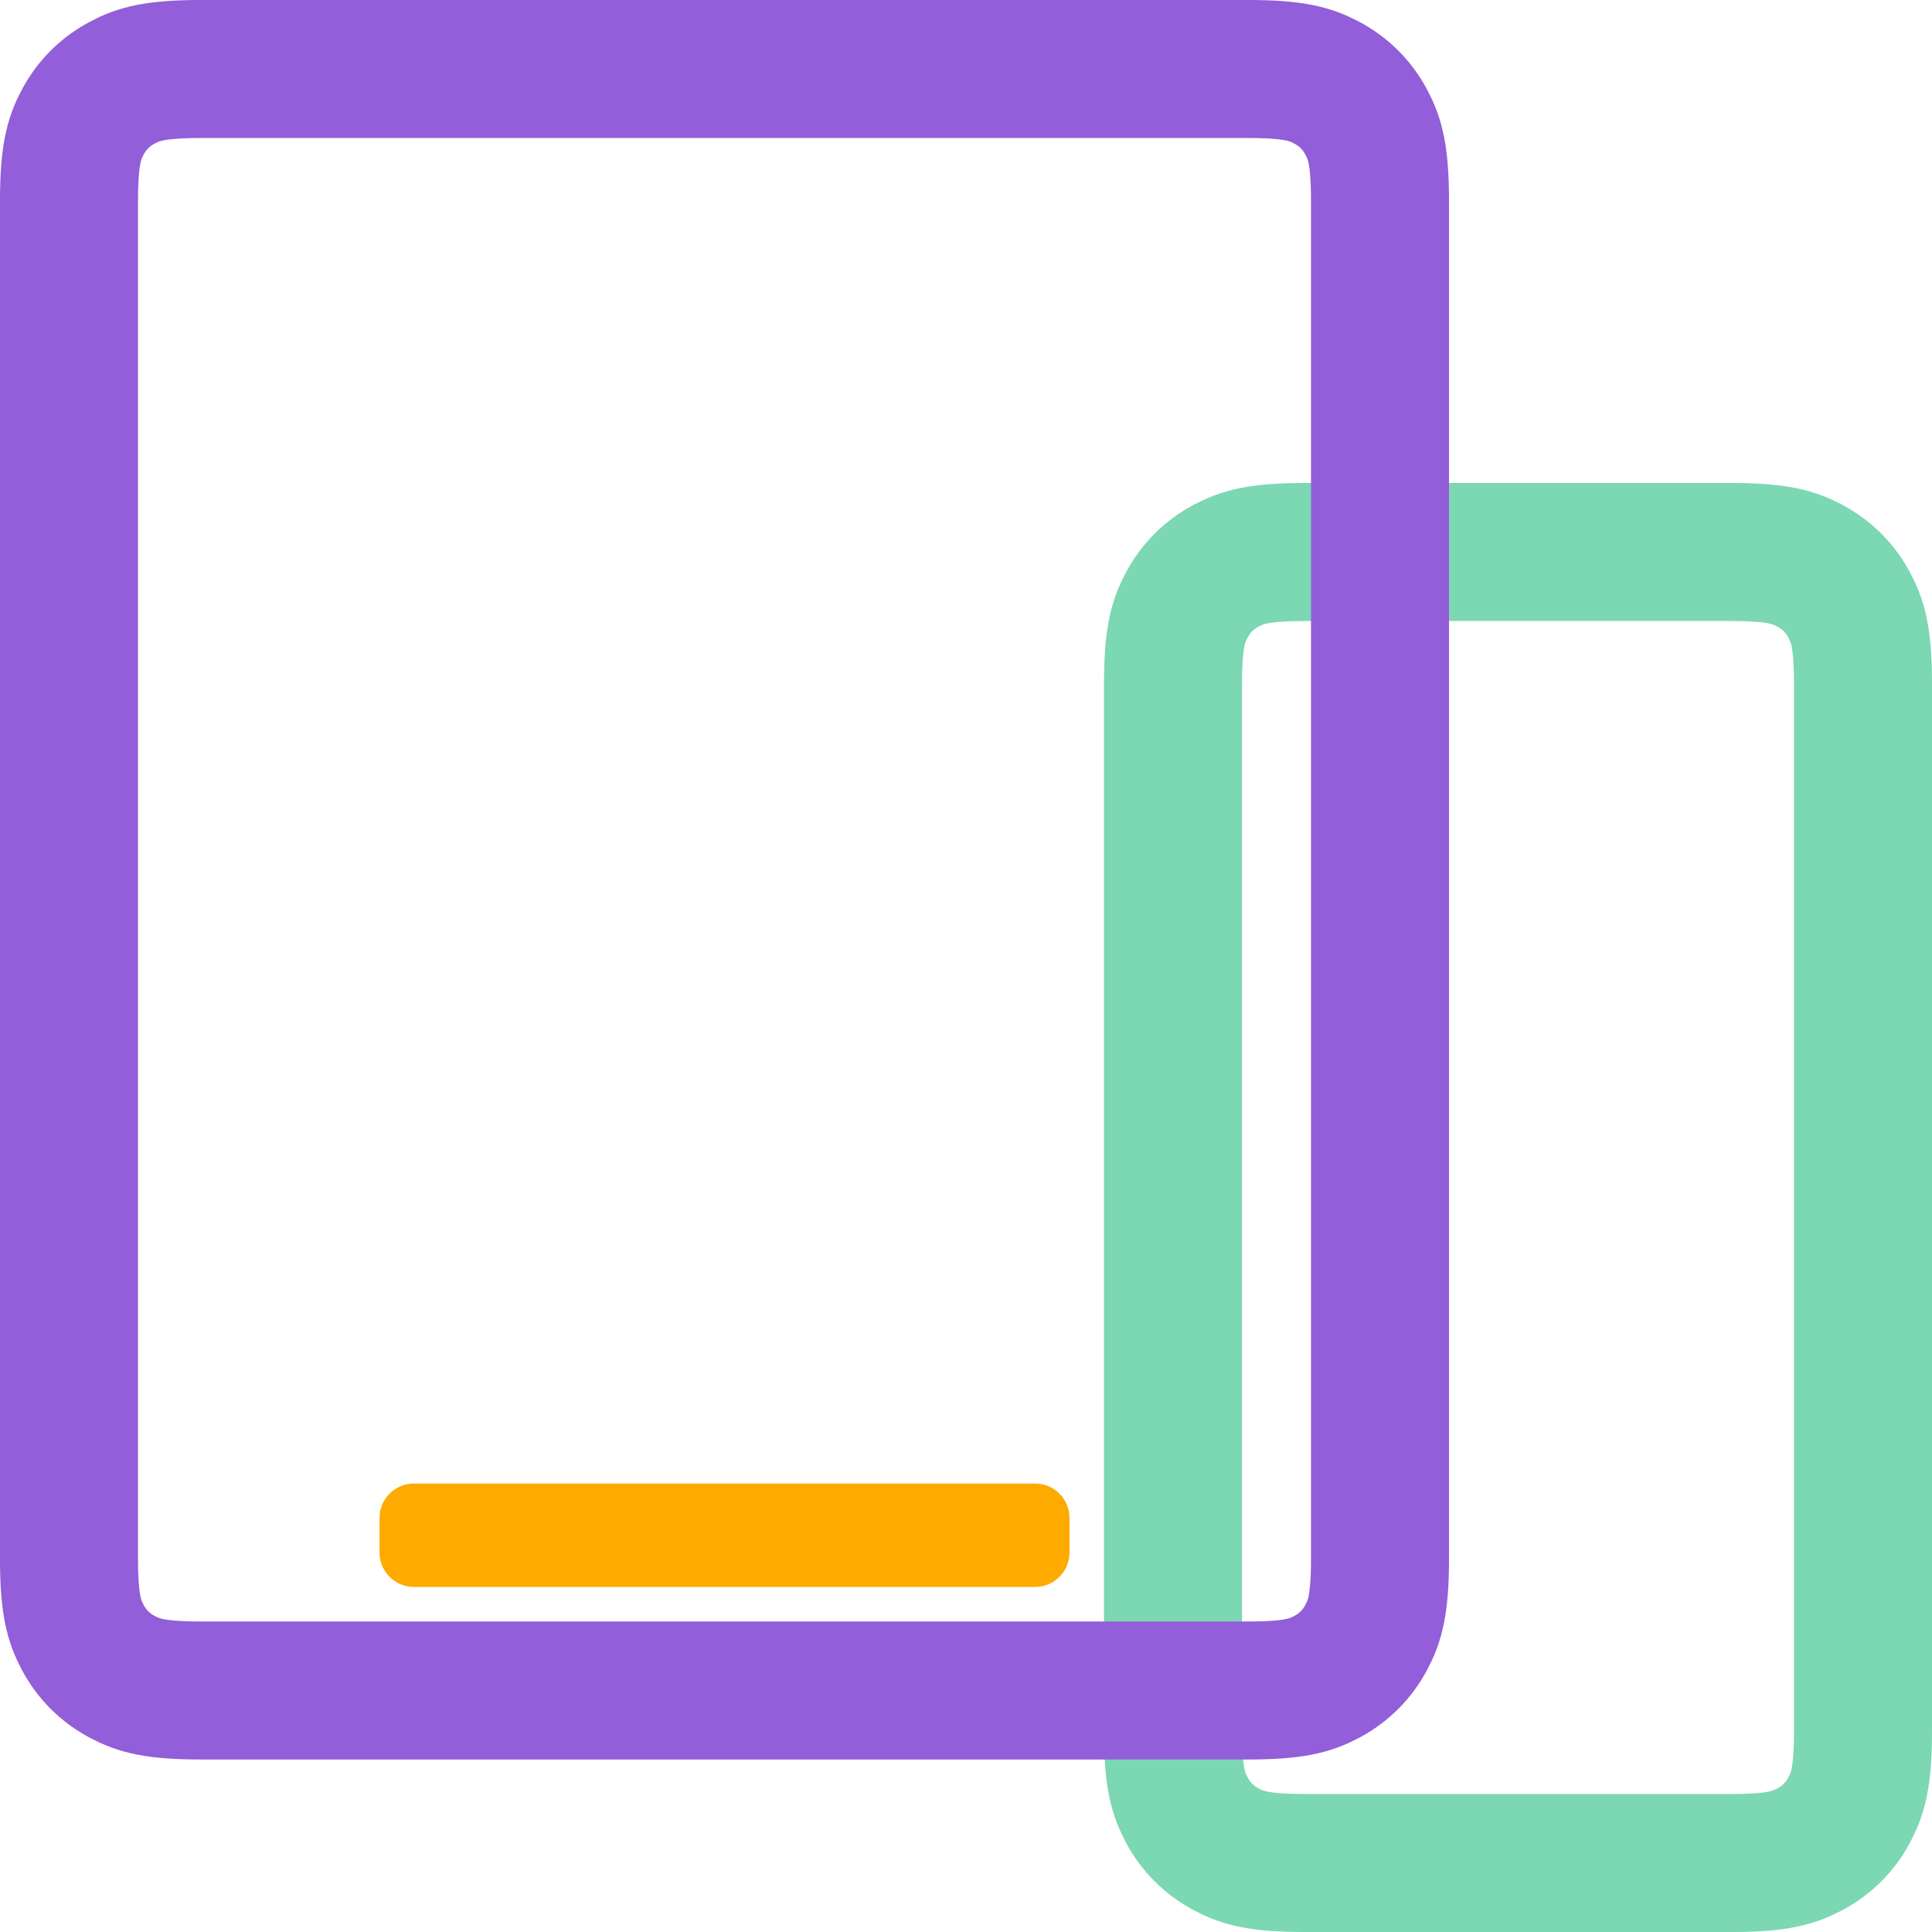
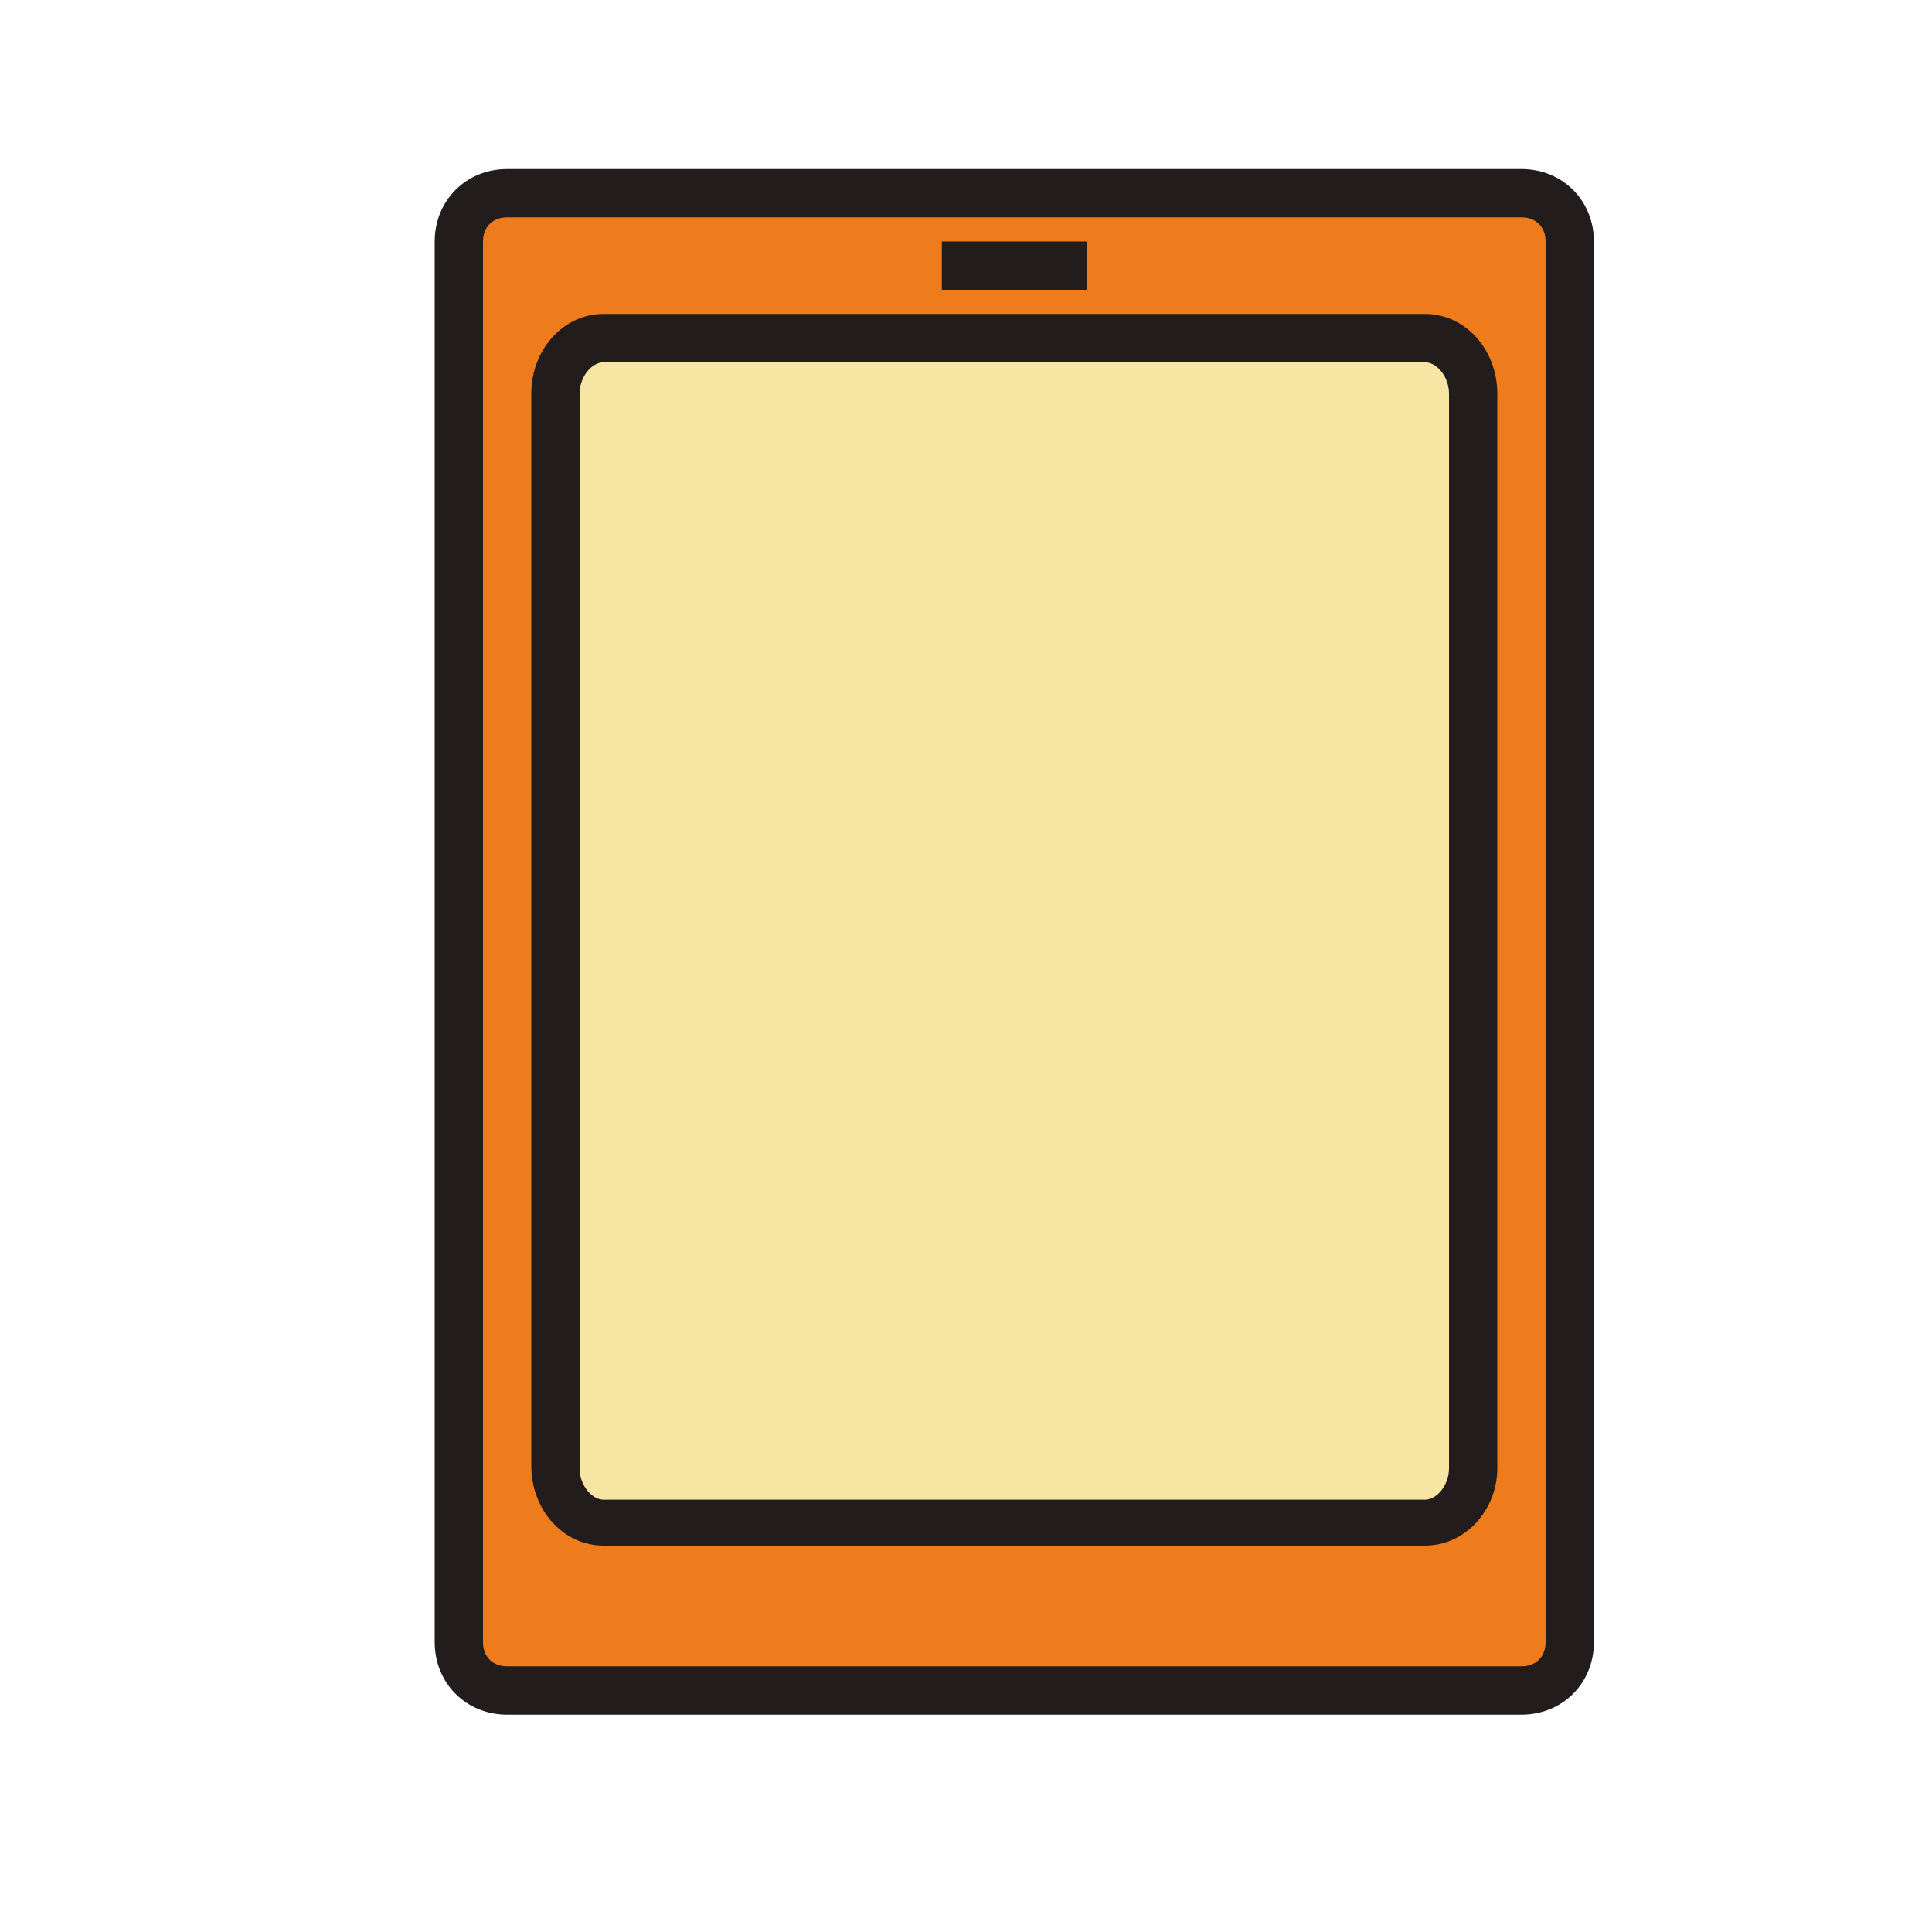
- <svg xmlns="http://www.w3.org/2000/svg" width="48px" height="48px" viewBox="0 0 48 48" version="1.1">
-   <g id="m2" stroke="none" stroke-width="1" fill="none" fill-rule="evenodd">
-     <path d="M32.439,13.714 L42.989,13.714 C44.136,13.714 44.551,13.834 44.97,14.058 C45.389,14.282 45.718,14.611 45.942,15.03 C46.166,15.449 46.286,15.864 46.286,17.011 L46.286,42.989 C46.286,44.136 46.166,44.551 45.942,44.97 C45.718,45.389 45.389,45.718 44.97,45.942 C44.551,46.166 44.136,46.286 42.989,46.286 L32.439,46.286 C31.293,46.286 30.877,46.166 30.458,45.942 C30.039,45.718 29.71,45.389 29.486,44.97 C29.262,44.551 29.143,44.136 29.143,42.989 L29.143,17.011 C29.143,15.864 29.262,15.449 29.486,15.03 C29.71,14.611 30.039,14.282 30.458,14.058 C30.877,13.834 31.293,13.714 32.439,13.714 Z" id="矩形备份-39" stroke="#7CD7B3" stroke-width="3.429" />
-     <path d="M5.011,1.714 L30.989,1.714 C32.136,1.714 32.551,1.834 32.97,2.058 C33.389,2.282 33.718,2.611 33.942,3.03 C34.166,3.449 34.286,3.864 34.286,5.011 L34.286,38.704 C34.286,39.85 34.166,40.265 33.942,40.685 C33.718,41.104 33.389,41.432 32.97,41.657 C32.551,41.881 32.136,42 30.989,42 L5.011,42 C3.864,42 3.449,41.881 3.03,41.657 C2.611,41.432 2.282,41.104 2.058,40.685 C1.834,40.265 1.714,39.85 1.714,38.704 L1.714,5.011 C1.714,3.864 1.834,3.449 2.058,3.03 C2.282,2.611 2.611,2.282 3.03,2.058 C3.449,1.834 3.864,1.714 5.011,1.714 Z" id="矩形" stroke="#935ED9" stroke-width="3.429" />
-     <rect id="矩形" fill="#FFAA00" x="9.429" y="36.857" width="17.143" height="2.571" rx="0.857" />
-   </g>
+ <svg xmlns="http://www.w3.org/2000/svg" class="icon" width="48px" height="48.00px" viewBox="0 0 1024 1024" version="1.1">
+   <path d="M832 870.4c0 14.08-11.52 25.6-25.6 25.6H268.8c-14.08 0-25.6-11.52-25.6-25.6V128c0-14.08 11.52-25.6 25.6-25.6h537.6c14.08 0 25.6 11.52 25.6 25.6v742.4z" fill="#EE7B1C" />
+   <path d="M806.4 908.8H268.8c-21.76 0-38.4-16.64-38.4-38.4V128c0-21.76 16.64-38.4 38.4-38.4h537.6c21.76 0 38.4 16.64 38.4 38.4v742.4c0 21.76-16.64 38.4-38.4 38.4zM268.8 115.2c-7.68 0-12.8 5.12-12.8 12.8v742.4c0 7.68 5.12 12.8 12.8 12.8h537.6c7.68 0 12.8-5.12 12.8-12.8V128c0-7.68-5.12-12.8-12.8-12.8H268.8z" fill="#231C1C" />
+   <path d="M780.8 776.96c0 15.36-11.52 29.44-25.6 29.44H320c-14.08 0-25.6-12.8-25.6-29.44V208.64c0-15.36 11.52-29.44 25.6-29.44h435.2c14.08 0 25.6 12.8 25.6 29.44v568.32z" fill="#F7E6A3" />
+   <path d="M755.2 819.2H320c-21.76 0-38.4-19.2-38.4-42.24V208.64c0-23.04 16.64-42.24 38.4-42.24h435.2c21.76 0 38.4 19.2 38.4 42.24v569.6c0 21.76-16.64 40.96-38.4 40.96zM320 192c-6.4 0-12.8 7.68-12.8 16.64v569.6c0 8.96 6.4 16.64 12.8 16.64h435.2c6.4 0 12.8-7.68 12.8-16.64V208.64c0-8.96-6.4-16.64-12.8-16.64H320z" fill="#231C1C" />
+   <path d="M499.2 128h76.8v25.6h-76.8z" fill="#231C1C" />
</svg>
